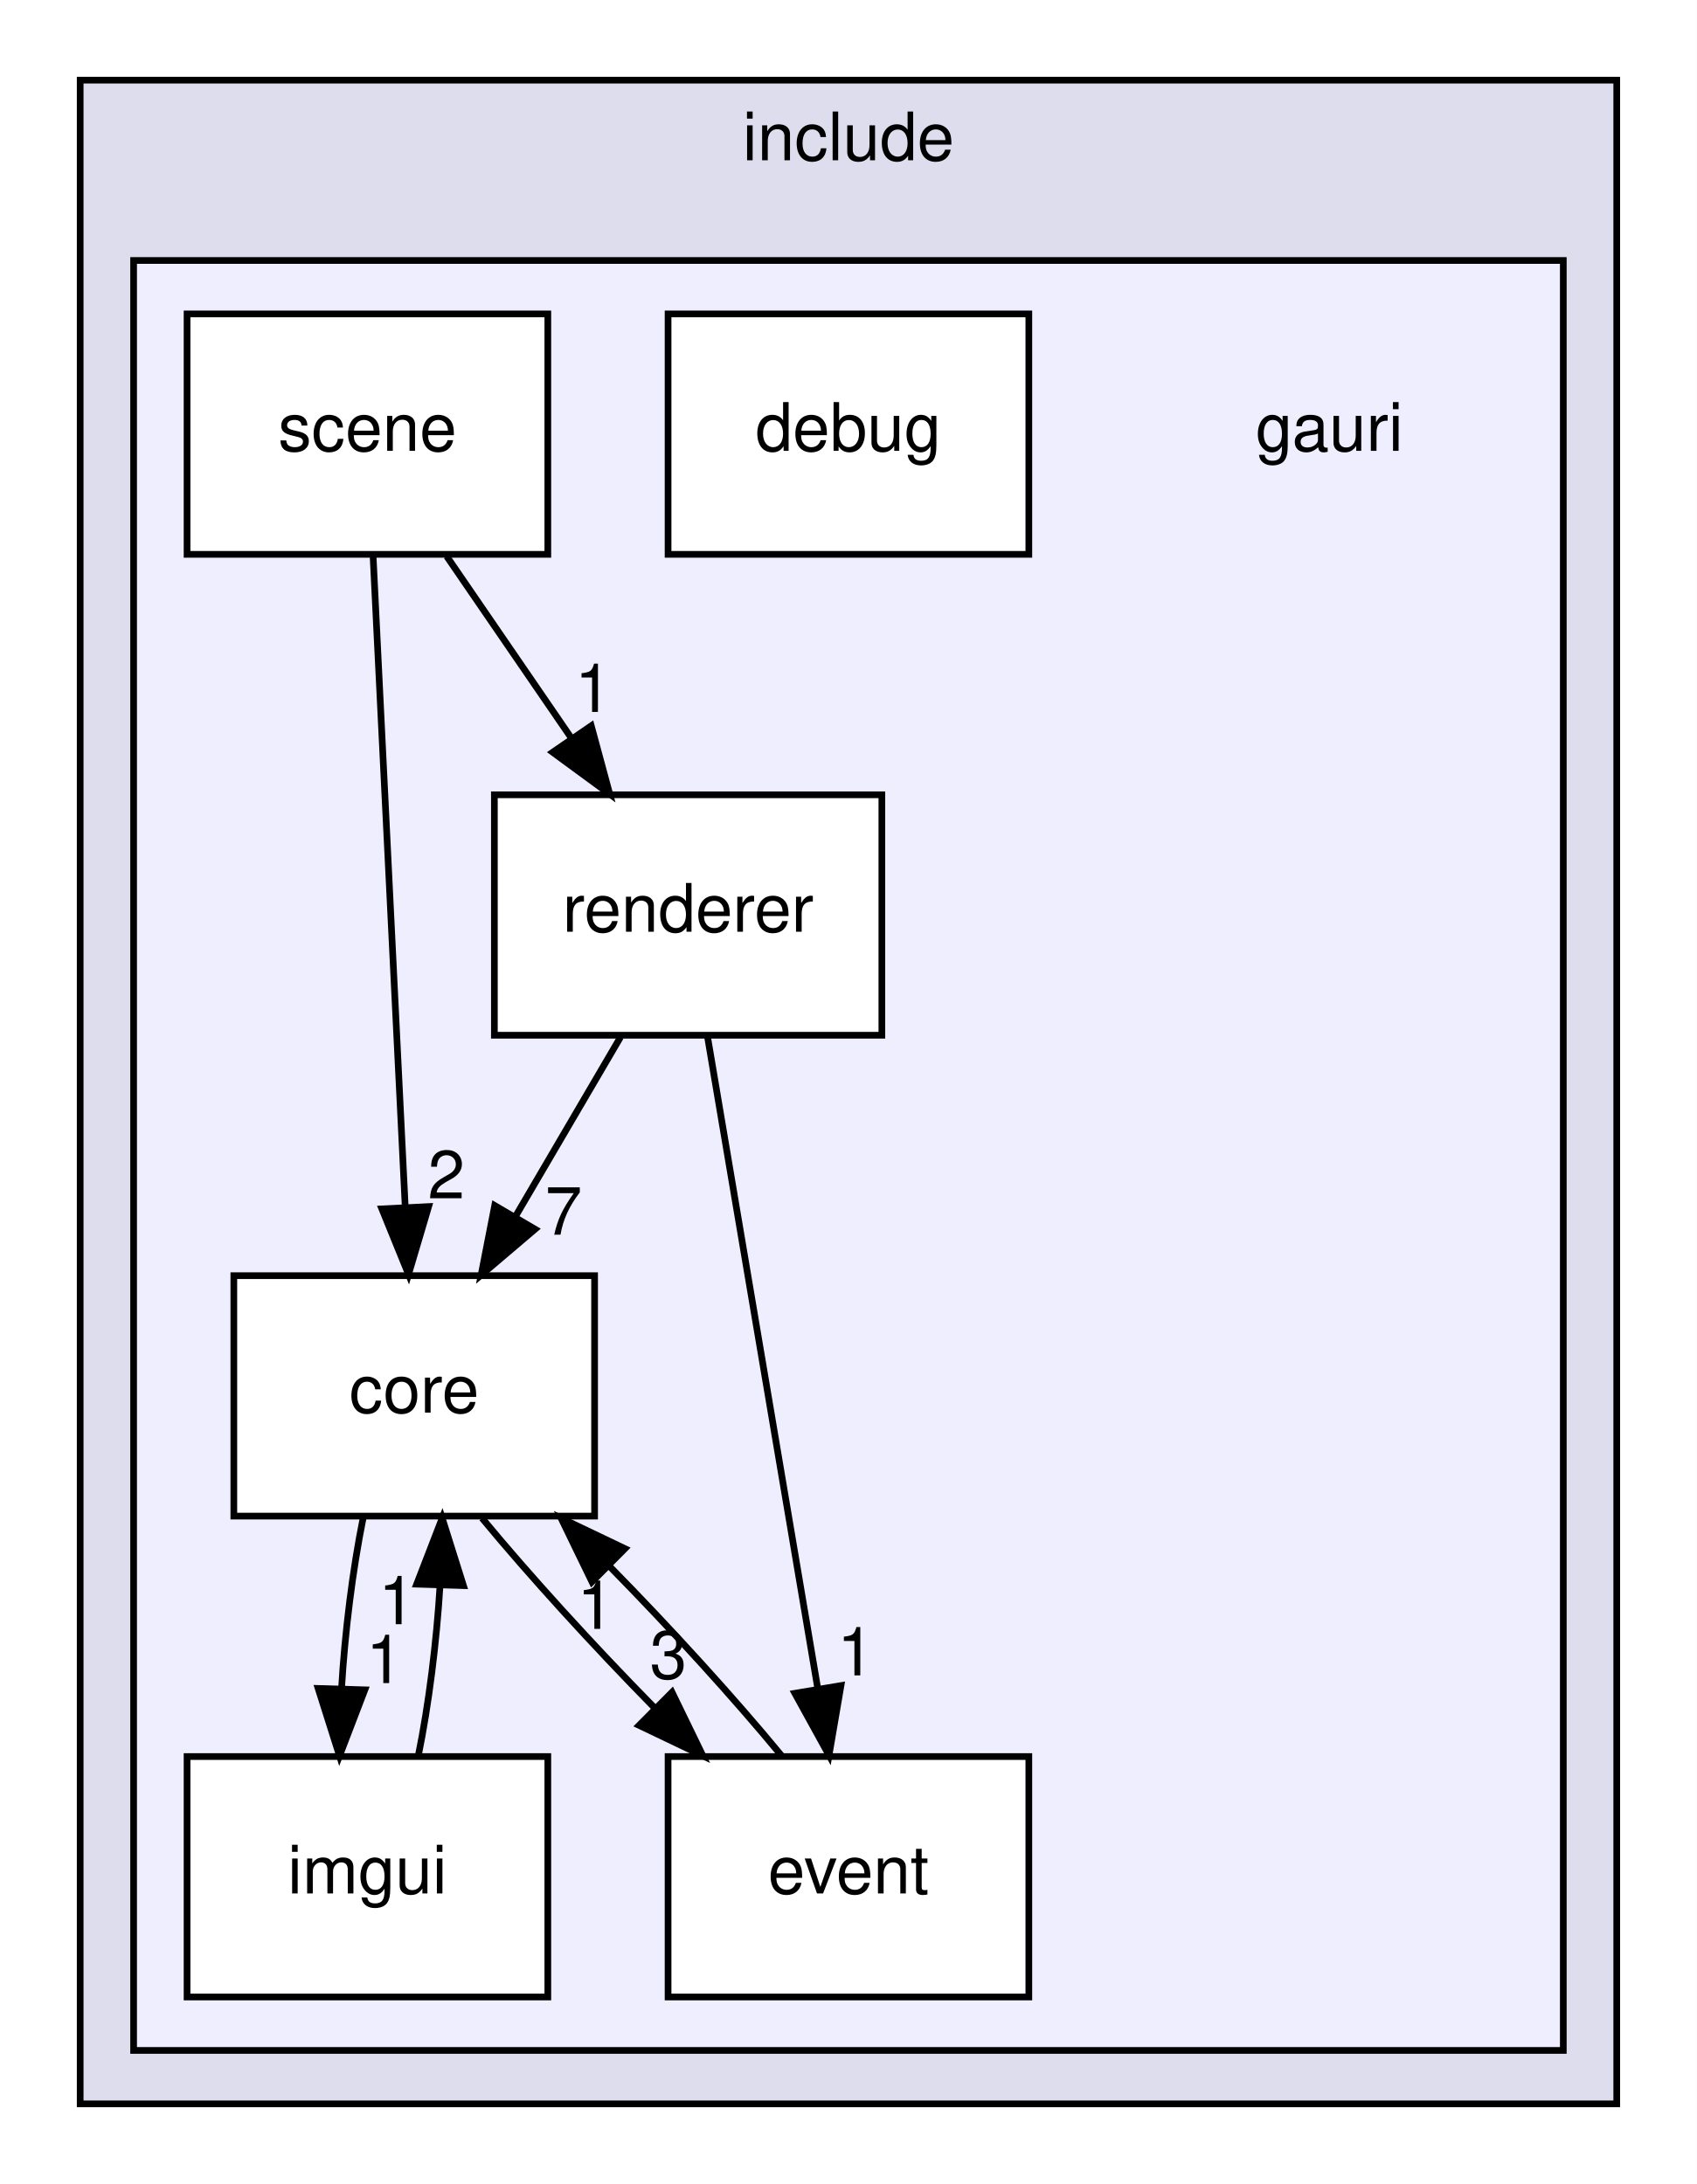
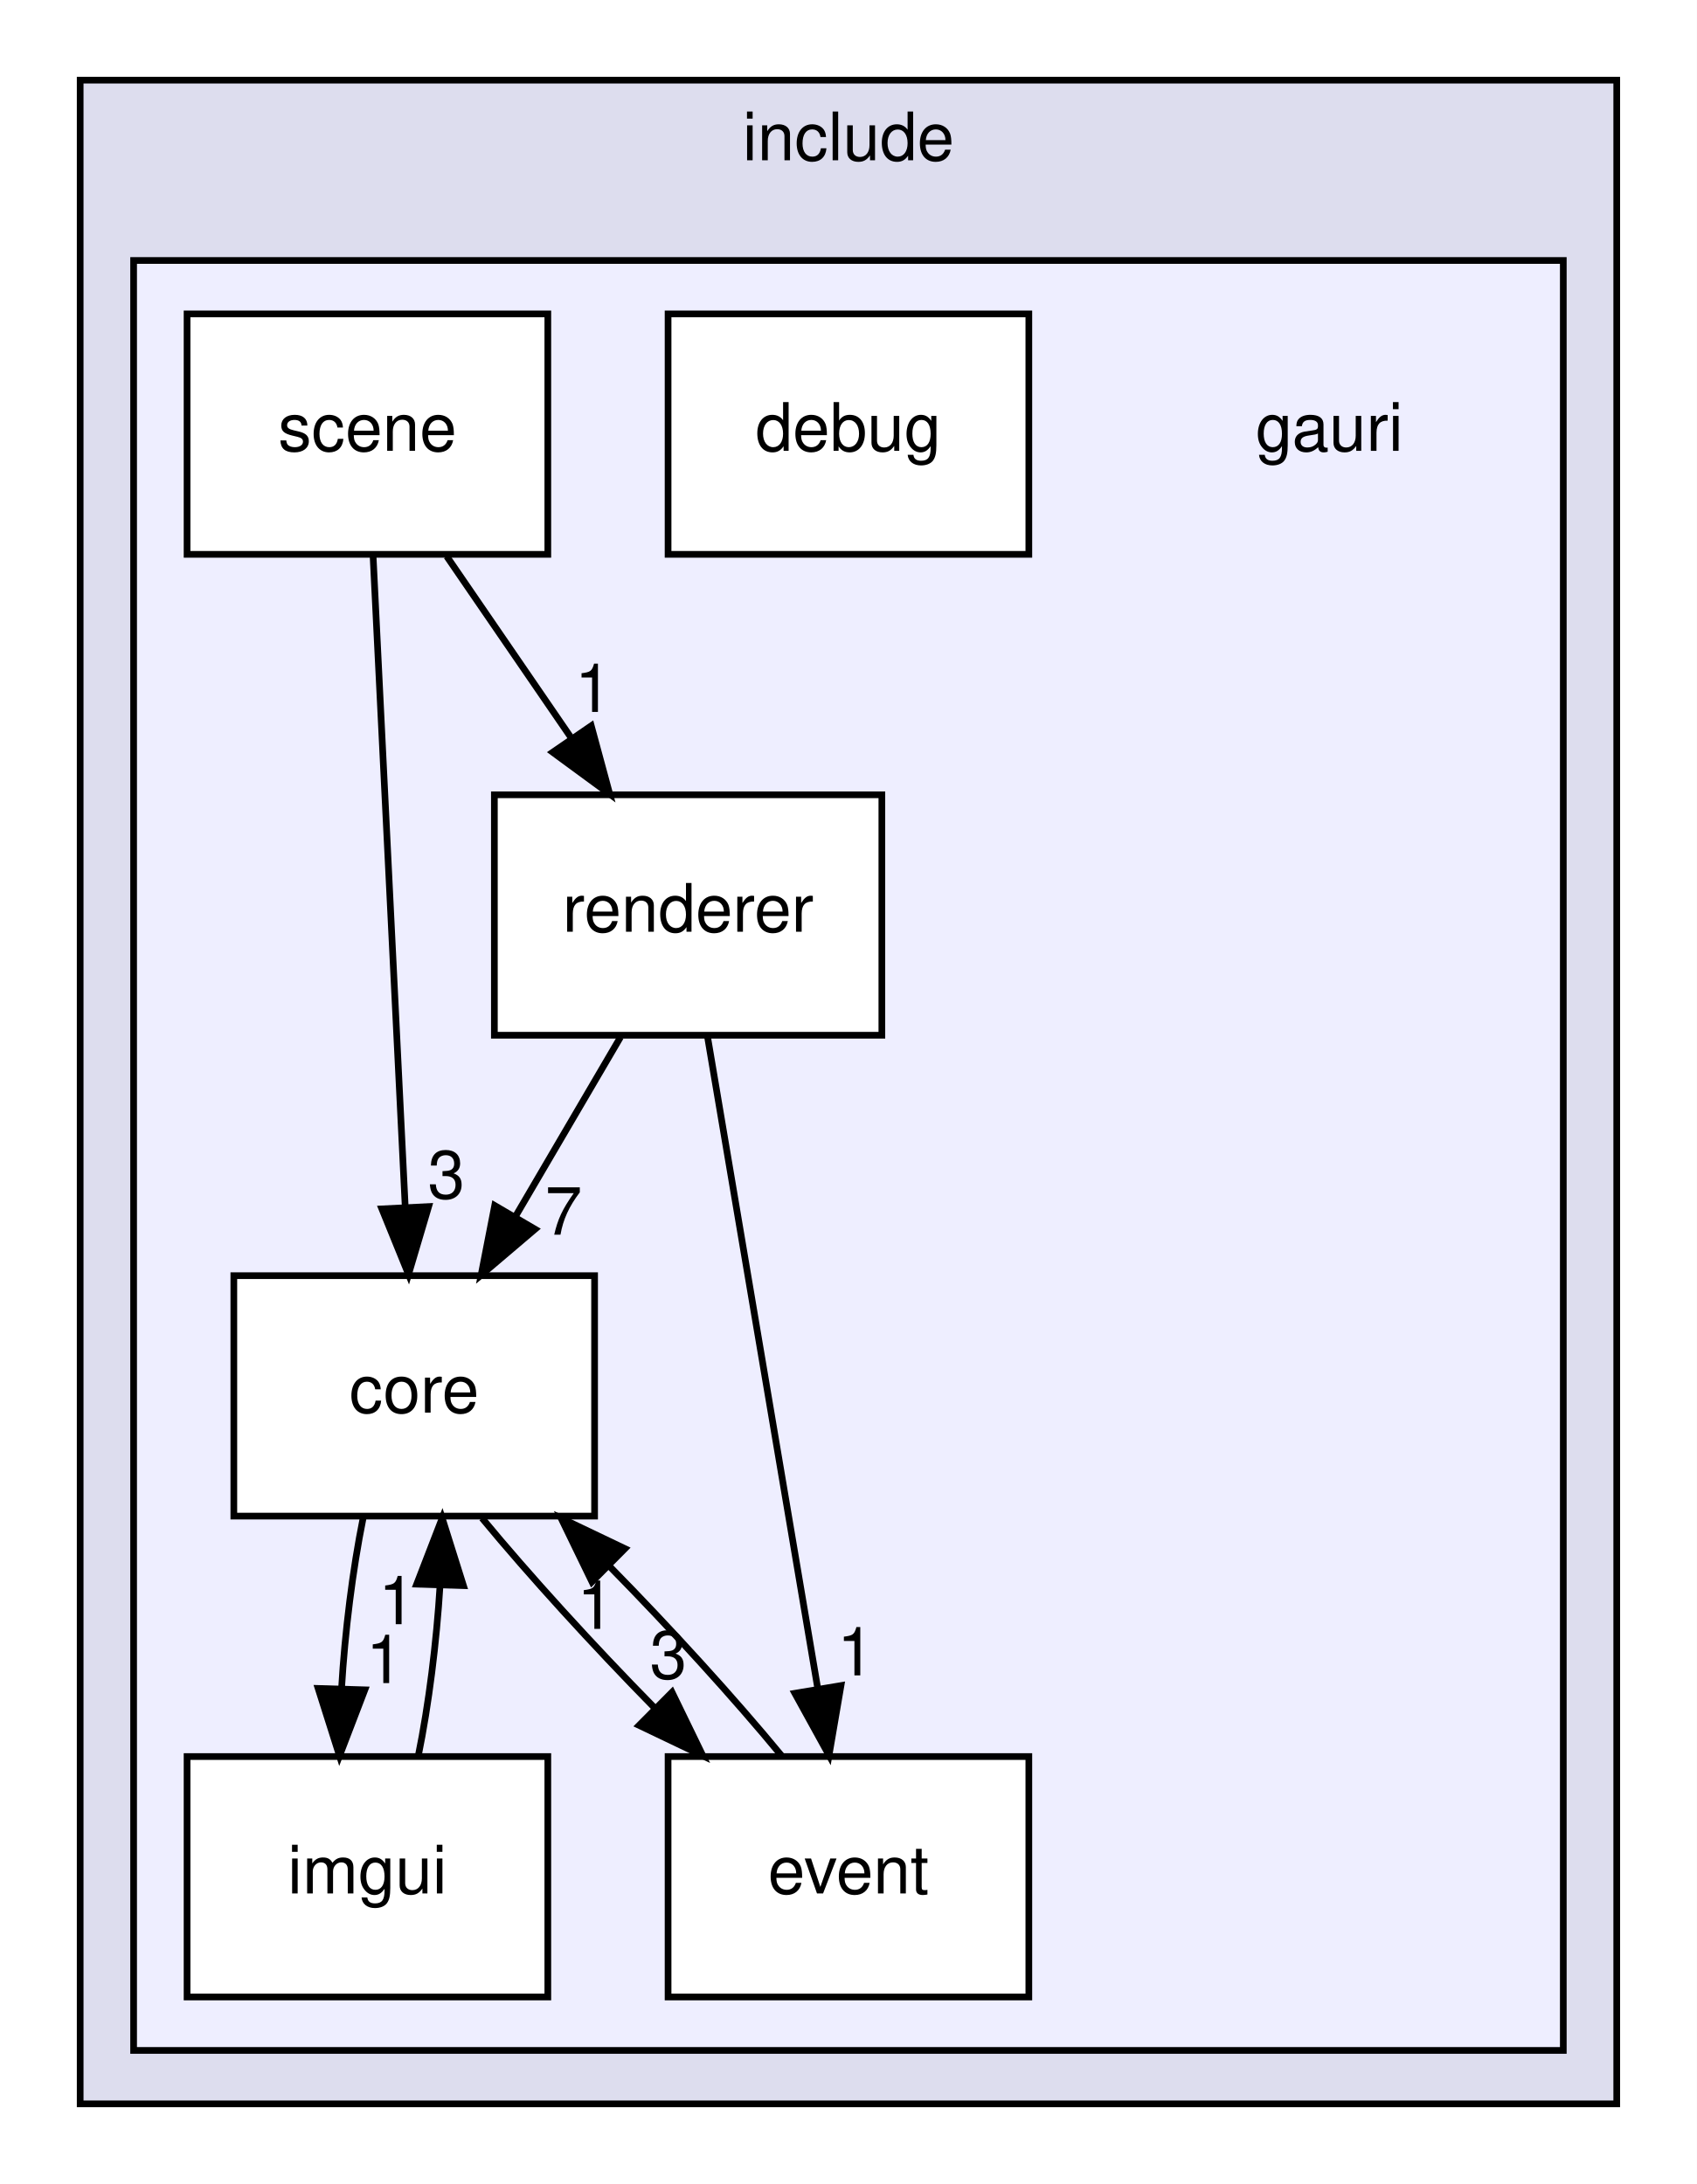
<svg xmlns="http://www.w3.org/2000/svg" xmlns:xlink="http://www.w3.org/1999/xlink" width="254pt" height="327pt" viewBox="0.00 0.00 254.00 327.00">
  <g id="graph0" class="graph" transform="scale(1 1) rotate(0) translate(4 323)">
    <polygon fill="white" stroke="transparent" points="-4,4 -4,-323 250,-323 250,4 -4,4" />
    <g id="clust1" class="cluster">
      <g id="a_clust1">
        <a xlink:href="dir_d44c64559bbebec7f509842c48db8b23.html" target="_top" xlink:title="include">
          <polygon fill="#ddddee" stroke="black" points="8,-8 8,-311 238,-311 238,-8 8,-8" />
          <text text-anchor="middle" x="123" y="-299" font-family="Helvetica,sans-Serif" font-size="10.00">include</text>
        </a>
      </g>
    </g>
    <g id="clust2" class="cluster">
      <g id="a_clust2">
        <a xlink:href="dir_f663037edfb7f082147afd6082a235f9.html" target="_top">
          <polygon fill="#eeeeff" stroke="black" points="16,-16 16,-284 230,-284 230,-16 16,-16" />
        </a>
      </g>
    </g>
    <g id="node1" class="node">
      <text text-anchor="middle" x="195" y="-255.5" font-family="Helvetica,sans-Serif" font-size="10.00">gauri</text>
    </g>
    <g id="node2" class="node">
      <g id="a_node2">
        <a xlink:href="dir_e3f1be6c81707290c49db0b543c8ca0f.html" target="_top" xlink:title="core">
          <polygon fill="white" stroke="black" points="85,-132 31,-132 31,-96 85,-96 85,-132" />
          <text text-anchor="middle" x="58" y="-111.5" font-family="Helvetica,sans-Serif" font-size="10.00">core</text>
        </a>
      </g>
    </g>
    <g id="node4" class="node">
      <g id="a_node4">
        <a xlink:href="dir_41aff1ea0c6b1e926fcadcfce4fc621a.html" target="_top" xlink:title="event">
          <polygon fill="white" stroke="black" points="150,-60 96,-60 96,-24 150,-24 150,-60" />
          <text text-anchor="middle" x="123" y="-39.5" font-family="Helvetica,sans-Serif" font-size="10.00">event</text>
        </a>
      </g>
    </g>
    <g id="edge3" class="edge">
      <path fill="none" stroke="black" d="M68.15,-95.7C75.22,-87.14 84.77,-76.66 93.97,-67.3" />
      <polygon fill="black" stroke="black" points="96.59,-69.63 101.22,-60.1 91.66,-64.67 96.59,-69.63" />
      <g id="a_edge3-headlabel">
        <a xlink:href="dir_000002_000004.html" target="_top" xlink:title="3">
          <text text-anchor="middle" x="96.04" y="-71.68" font-family="Helvetica,sans-Serif" font-size="10.00">3</text>
        </a>
      </g>
    </g>
    <g id="node5" class="node">
      <g id="a_node5">
        <a xlink:href="dir_4d12ab9015076de1f5bb3c851ea7efd6.html" target="_top" xlink:title="imgui">
          <polygon fill="white" stroke="black" points="78,-60 24,-60 24,-24 78,-24 78,-60" />
          <text text-anchor="middle" x="51" y="-39.5" font-family="Helvetica,sans-Serif" font-size="10.00">imgui</text>
        </a>
      </g>
    </g>
    <g id="edge4" class="edge">
      <path fill="none" stroke="black" d="M50.35,-95.7C48.79,-87.98 47.63,-78.71 47.12,-70.11" />
      <polygon fill="black" stroke="black" points="50.61,-69.99 46.82,-60.1 43.62,-70.2 50.61,-69.99" />
      <g id="a_edge4-headlabel">
        <a xlink:href="dir_000002_000005.html" target="_top" xlink:title="1">
          <text text-anchor="middle" x="53.56" y="-71" font-family="Helvetica,sans-Serif" font-size="10.00">1</text>
        </a>
      </g>
    </g>
    <g id="node3" class="node">
      <g id="a_node3">
        <a xlink:href="dir_cbaa96a9408d6a0eed7a60968132a01f.html" target="_top" xlink:title="debug">
          <polygon fill="white" stroke="black" points="150,-276 96,-276 96,-240 150,-240 150,-276" />
          <text text-anchor="middle" x="123" y="-255.5" font-family="Helvetica,sans-Serif" font-size="10.00">debug</text>
        </a>
      </g>
    </g>
    <g id="edge7" class="edge">
      <path fill="none" stroke="black" d="M113.01,-60.1C105.98,-68.64 96.45,-79.11 87.24,-88.48" />
      <polygon fill="black" stroke="black" points="84.61,-86.16 79.98,-95.7 89.54,-91.13 84.61,-86.16" />
      <g id="a_edge7-headlabel">
        <a xlink:href="dir_000004_000002.html" target="_top" xlink:title="1">
          <text text-anchor="middle" x="85.15" y="-79.12" font-family="Helvetica,sans-Serif" font-size="10.00">1</text>
        </a>
      </g>
    </g>
    <g id="edge8" class="edge">
      <path fill="none" stroke="black" d="M58.61,-60.1C60.18,-67.79 61.34,-77.05 61.87,-85.67" />
      <polygon fill="black" stroke="black" points="58.37,-85.81 62.19,-95.7 65.37,-85.59 58.37,-85.81" />
      <g id="a_edge8-headlabel">
        <a xlink:href="dir_000005_000002.html" target="_top" xlink:title="1">
          <text text-anchor="middle" x="55.42" y="-79.81" font-family="Helvetica,sans-Serif" font-size="10.00">1</text>
        </a>
      </g>
    </g>
    <g id="node6" class="node">
      <g id="a_node6">
        <a xlink:href="dir_d53f1416756d3ee0091b71cd98eb78f6.html" target="_top" xlink:title="renderer">
          <polygon fill="white" stroke="black" points="128,-204 70,-204 70,-168 128,-168 128,-204" />
          <text text-anchor="middle" x="99" y="-183.5" font-family="Helvetica,sans-Serif" font-size="10.00">renderer</text>
        </a>
      </g>
    </g>
    <g id="edge6" class="edge">
      <path fill="none" stroke="black" d="M88.87,-167.7C84.15,-159.64 78.44,-149.89 73.22,-140.98" />
      <polygon fill="black" stroke="black" points="76.09,-138.96 68.02,-132.1 70.05,-142.5 76.09,-138.96" />
      <g id="a_edge6-headlabel">
        <a xlink:href="dir_000006_000002.html" target="_top" xlink:title="7">
          <text text-anchor="middle" x="80.36" y="-138.13" font-family="Helvetica,sans-Serif" font-size="10.00">7</text>
        </a>
      </g>
    </g>
    <g id="edge5" class="edge">
      <path fill="none" stroke="black" d="M101.89,-167.87C105.99,-143.67 113.5,-99.21 118.37,-70.39" />
      <polygon fill="black" stroke="black" points="121.88,-70.63 120.09,-60.19 114.98,-69.47 121.88,-70.63" />
      <g id="a_edge5-headlabel">
        <a xlink:href="dir_000006_000004.html" target="_top" xlink:title="1">
          <text text-anchor="middle" x="124.08" y="-72.15" font-family="Helvetica,sans-Serif" font-size="10.00">1</text>
        </a>
      </g>
    </g>
    <g id="node7" class="node">
      <g id="a_node7">
        <a xlink:href="dir_cf90a32db7eaef8c19fcb86e15c6665a.html" target="_top" xlink:title="scene">
          <polygon fill="white" stroke="black" points="78,-276 24,-276 24,-240 78,-240 78,-276" />
          <text text-anchor="middle" x="51" y="-255.5" font-family="Helvetica,sans-Serif" font-size="10.00">scene</text>
        </a>
      </g>
    </g>
    <g id="edge2" class="edge">
      <path fill="none" stroke="black" d="M51.84,-239.87C53.04,-215.67 55.23,-171.21 56.65,-142.39" />
      <polygon fill="black" stroke="black" points="60.16,-142.35 57.15,-132.19 53.16,-142 60.16,-142.35" />
      <g id="a_edge2-headlabel">
-         <a xlink:href="dir_000007_000002.html" target="_top" xlink:title="2">
-           <text text-anchor="middle" x="62.81" y="-143.58" font-family="Helvetica,sans-Serif" font-size="10.00">2</text>
+         <a xlink:href="dir_000007_000002.html" target="_top" xlink:title="3">
+           <text text-anchor="middle" x="62.81" y="-143.58" font-family="Helvetica,sans-Serif" font-size="10.00">3</text>
        </a>
      </g>
    </g>
    <g id="edge1" class="edge">
      <path fill="none" stroke="black" d="M62.87,-239.7C68.5,-231.47 75.35,-221.48 81.57,-212.42" />
      <polygon fill="black" stroke="black" points="84.5,-214.33 87.27,-204.1 78.73,-210.37 84.5,-214.33" />
      <g id="a_edge1-headlabel">
        <a xlink:href="dir_000007_000006.html" target="_top" xlink:title="1">
          <text text-anchor="middle" x="84.81" y="-216.4" font-family="Helvetica,sans-Serif" font-size="10.00">1</text>
        </a>
      </g>
    </g>
  </g>
</svg>
